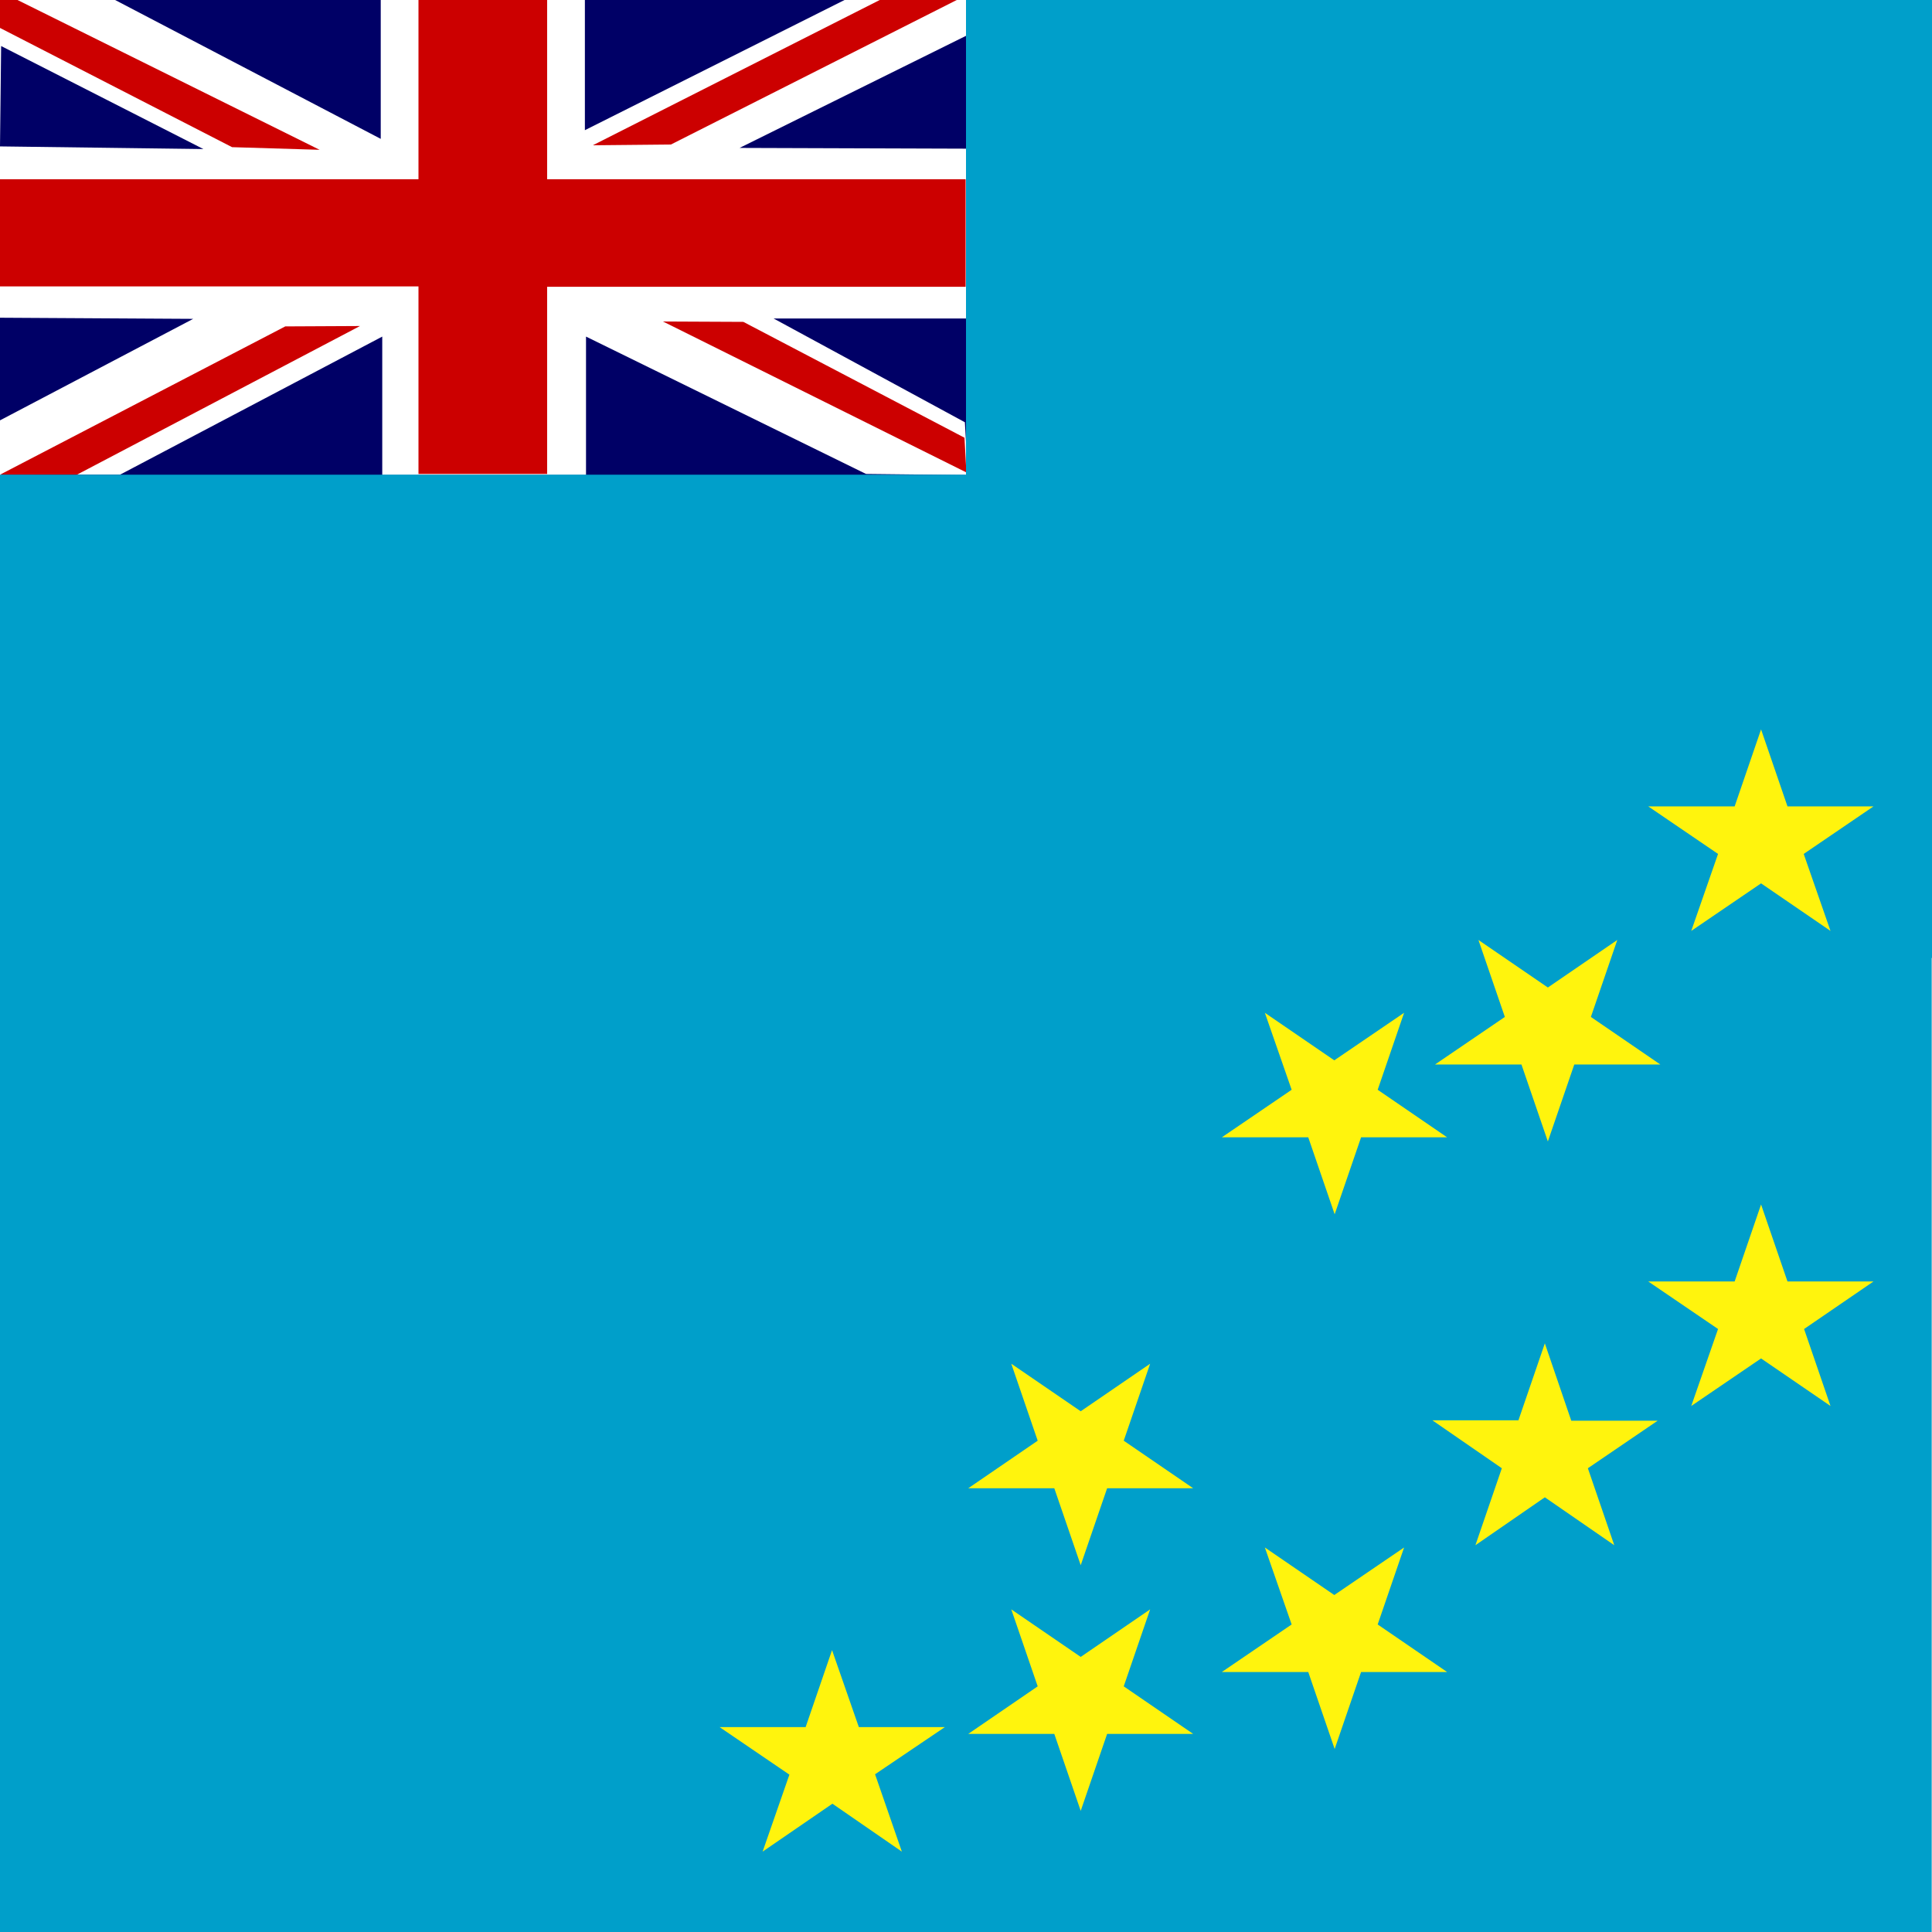
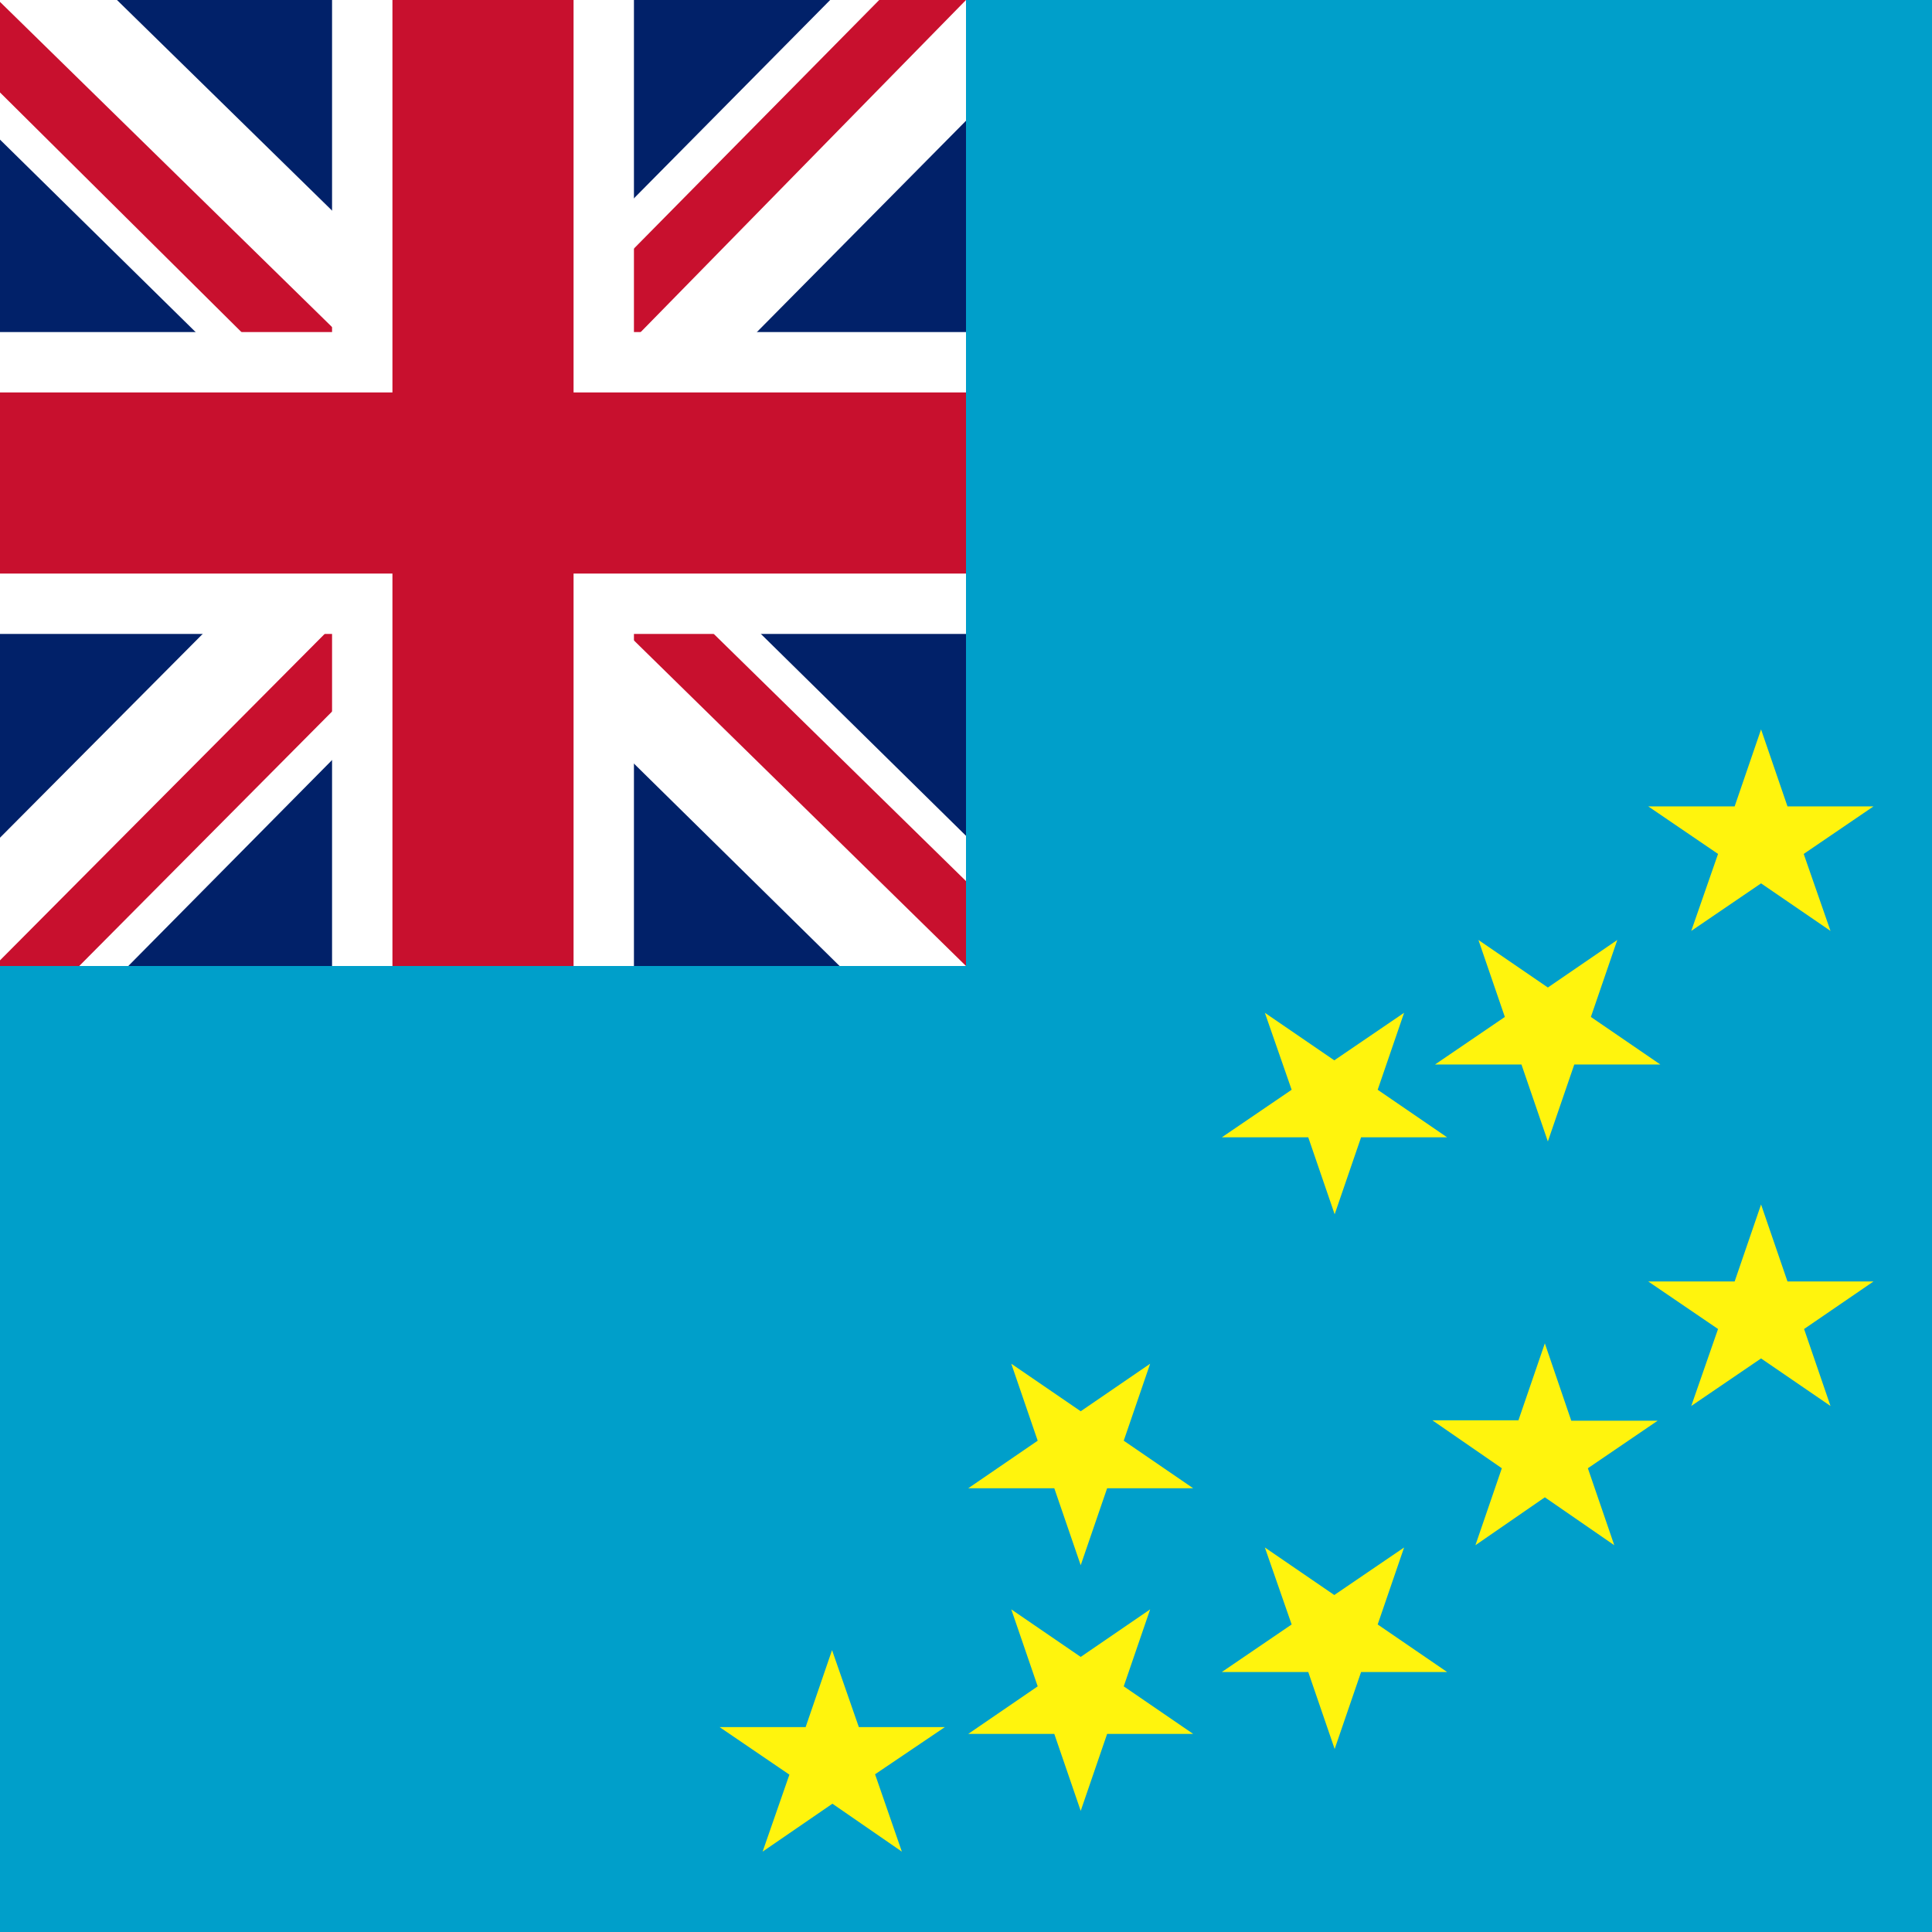
<svg xmlns="http://www.w3.org/2000/svg" id="flag-icon-css-tv" viewBox="0 0 512 512">
-   <defs>
+   <defs id="defs540">
    <clipPath id="a">
-       <path fill-opacity=".7" d="M0 0h512v512H0z" />
+       <path id="path537" fill-opacity=".7" d="M0 0h512v512H0z" />
    </clipPath>
  </defs>
-   <g clip-path="url(#a)">
-     <path fill="#fff" fill-rule="evenodd" d="M0-2.2h257.8v128H0z" />
-     <path fill="#c00" d="M0-2.2v9.6L61.5 39l23.2.7L0-2.3z" />
-     <path fill="#006" d="M26.3-2.2l74.6 39v-39H26.3z" />
-     <path fill="#c00" d="M110.9-2.2v49.7H0v28.4h110.9v49.7H145V76h110.9V47.5H145V-2.2h-34.1z" />
-     <path fill="#006" d="M155-2.2v36.7L227.8-2l-73-.3z" />
-     <path fill="#c00" d="M157.2 38.5l20.6-.2L257.5-2l-21.2.4-79 40z" />
-     <path fill="#006" d="M0 84.2v27.2l51.2-26.9L0 84.2z" />
-     <path fill="#c00" d="M197 85.3l-21.3-.1 80.4 40-.5-9.2L197 85.3zM20 126l75.4-39.6-19.8.1L0 125.8" />
-     <path fill="#006" d="M257 9l-61 30.2 60.1.2v45H205l50.7 27.5.8 14-27-.3-74.2-36.4v36.7h-54V89.2l-69.5 36.6H.3v128H512V-2l-254.5-.2M.3 12.2L0 38.8l53.9.7L.3 12.2z" />
-     <g fill="#009fca" fill-rule="evenodd" stroke-width="1pt">
-       <path d="M256-2.2h256v256H256z" />
-       <path d="M0 125.8h270.1v128H0z" />
-     </g>
-     <g fill="#009fca" fill-rule="evenodd" stroke-width="1pt" transform="translate(0 258.9) scale(.51604)">
-       <path d="M506-19.8h486V496H506z" />
-       <rect width="523.5" height="521.4" y="-25.3" ry="0" />
-     </g>
-     <path fill="#fff40d" fill-rule="evenodd" stroke-width="1pt" d="M478 226.3l7.1 20.4-18.4-12.6-18.5 12.6 7.1-20.4-18.5-12.6h22.9l7-20.4 7 20.4h22.8zm-57.2 162.8l7 20.4-18.4-12.7-18.4 12.7 7-20.4-18.4-12.7h22.8l7-20.4 7 20.5h22.9zm57.3-36.9l7 20.4-18.4-12.6-18.5 12.6 7.1-20.4-18.5-12.6h22.9l7-20.4 7 20.4h22.8zm-246.2 118l7.1 20.5-18.4-12.7-18.5 12.7 7.1-20.4-18.5-12.6h22.8l7-20.4 7.1 20.4h22.8zm43.1-88.4l-7-20.4 18.4 12.6 18.4-12.6-7 20.4 18.4 12.6h-22.8l-7 20.4-7-20.4h-22.8zm67.3-93l-7.1-20.4 18.4 12.6 18.5-12.6-7 20.4 18.4 12.6h-22.8l-7 20.4-7-20.4h-22.9zm56.5-19.3l-7-20.4 18.4 12.6 18.4-12.6-7 20.4 18.4 12.6h-22.8l-7 20.4-7-20.4h-22.9zm-56.5 161l-7.1-20.4 18.4 12.6 18.5-12.6-7 20.4 18.4 12.6h-22.8l-7 20.4-7-20.4h-22.9zM275 446.9l-7-20.4 18.4 12.6 18.4-12.6-7 20.4 18.4 12.6h-22.8l-7 20.4-7-20.4h-22.8z" />
+   <path id="rect597" fill="#009fca" fill-opacity="1" stroke-width="4.9" d="M0 0h512v512H0z" />
+   <path id="path572" fill="#fff40d" fill-rule="evenodd" stroke-width="1pt" d="M478 226.3l7.1 20.4-18.4-12.6-18.5 12.6 7.1-20.4-18.5-12.6h22.9l7-20.4 7 20.4h22.8zm-57.2 162.8l7 20.4-18.4-12.7-18.4 12.7 7-20.4-18.4-12.7h22.8l7-20.4 7 20.5h22.9zm57.3-36.9l7 20.4-18.4-12.6-18.5 12.6 7.1-20.4-18.5-12.6h22.9l7-20.4 7 20.4h22.8zm-246.2 118l7.1 20.5-18.4-12.7-18.5 12.7 7.1-20.4-18.5-12.6h22.8l7-20.4 7.1 20.4h22.8zm43.1-88.4l-7-20.4 18.4 12.6 18.4-12.6-7 20.4 18.4 12.6h-22.8l-7 20.4-7-20.4h-22.8zm67.3-93l-7.1-20.4 18.4 12.6 18.5-12.6-7 20.4 18.4 12.6h-22.8l-7 20.4-7-20.4h-22.9zm56.5-19.3l-7-20.4 18.4 12.6 18.4-12.6-7 20.4 18.4 12.6h-22.8l-7 20.4-7-20.4h-22.9zm-56.5 161l-7.1-20.4 18.4 12.6 18.5-12.6-7 20.4 18.4 12.6h-22.8l-7 20.4-7-20.4h-22.9zM275 446.9l-7-20.4 18.4 12.6 18.4-12.6-7 20.4 18.4 12.6h-22.8l-7 20.4-7-20.4h-22.8z" opacity="1" stop-opacity="1" />
+   <g id="g947" transform="scale(.5)">
+     <path id="path925" fill="#012169" d="M0 0h512v512H0z" />
+     <path id="path927" fill="#FFF" d="M512 0v64L322 256l190 187v69h-67L254 324 68 512H0v-68l186-187L0 74V0h62l192 188L440 0z" />
+     <path id="path929" fill="#C8102E" d="M184 324l11 34L42 512H0v-3zm124-12l54 8 150 147v45zM512 0L320 196l-4-44L466 0zM0 1l193 189-59-8L0 49z" />
+     <path id="path931" fill="#FFF" d="M176 0v512h160V0zM0 176v160h512V176z" />
+     <path id="path933" fill="#C8102E" d="M0 208v96h512v-96zM208 0v512h96V0z" />
  </g>
</svg>
